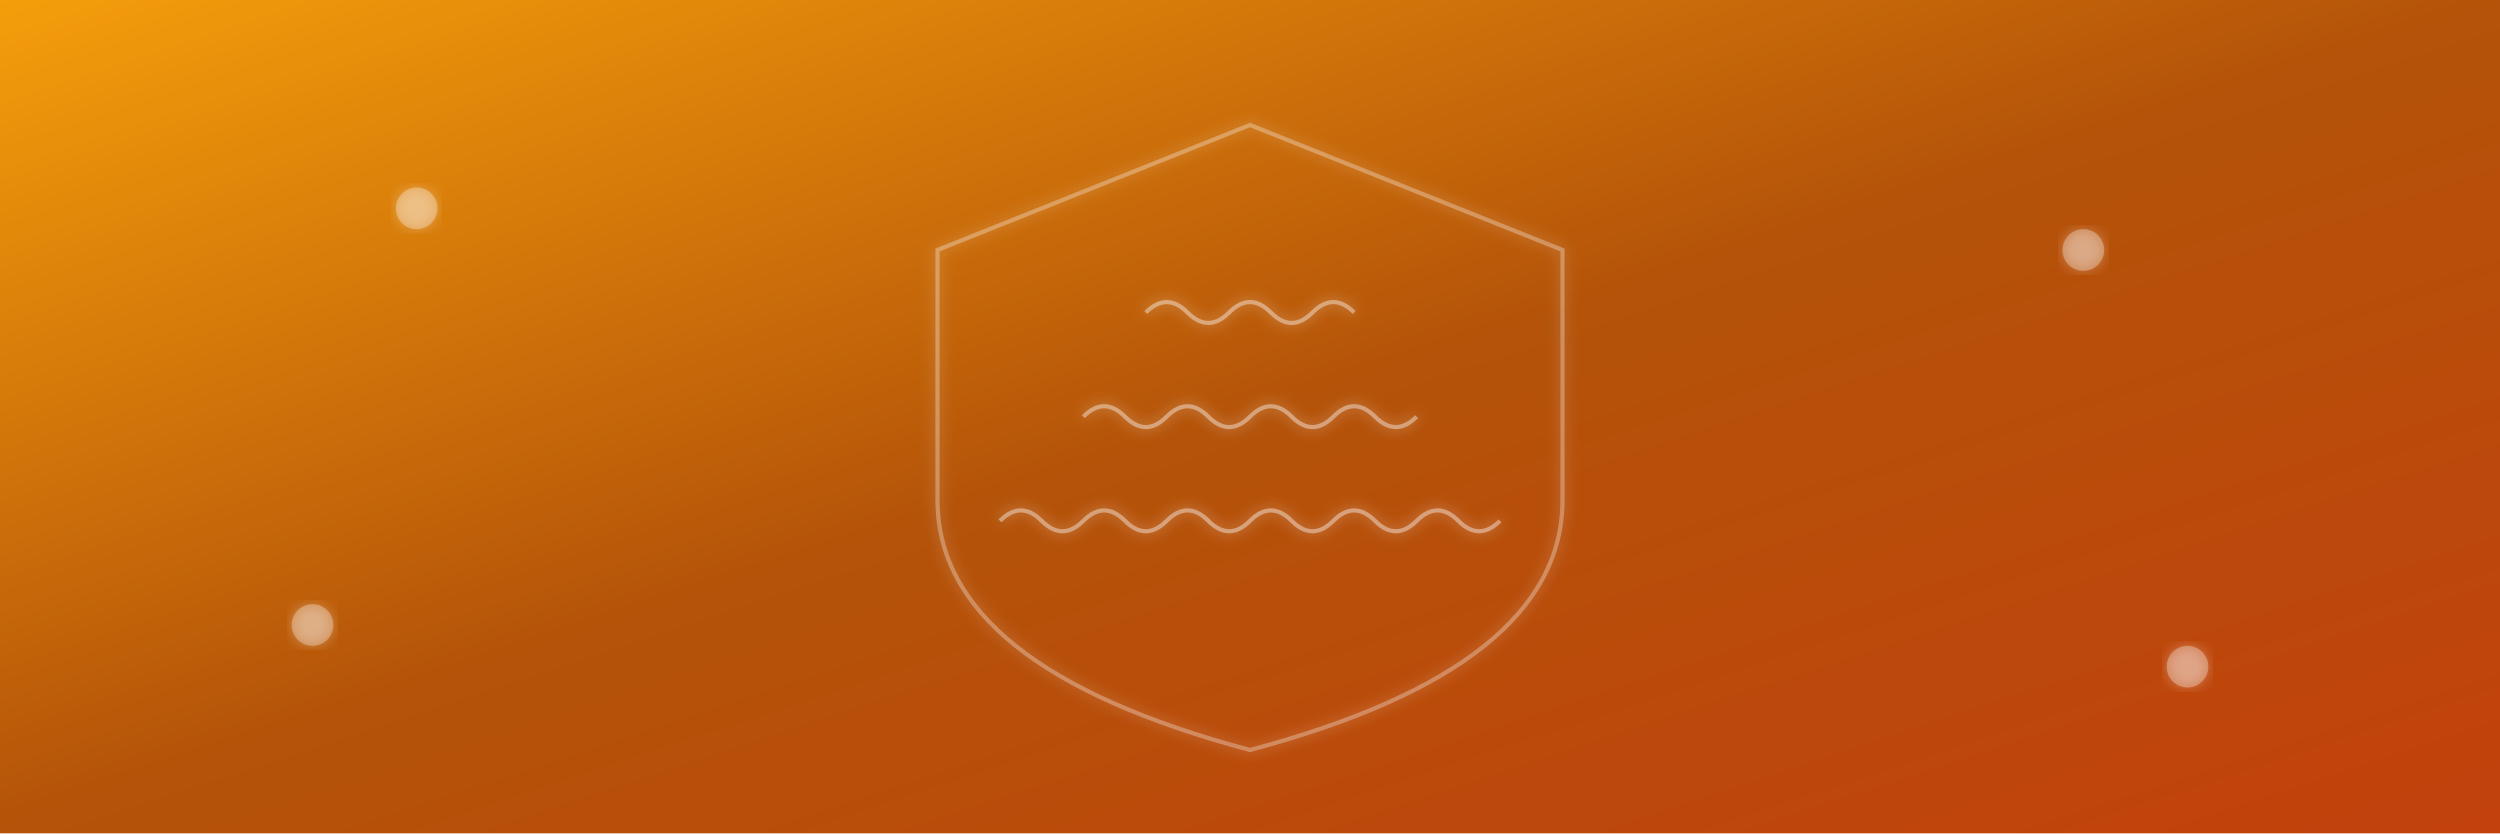
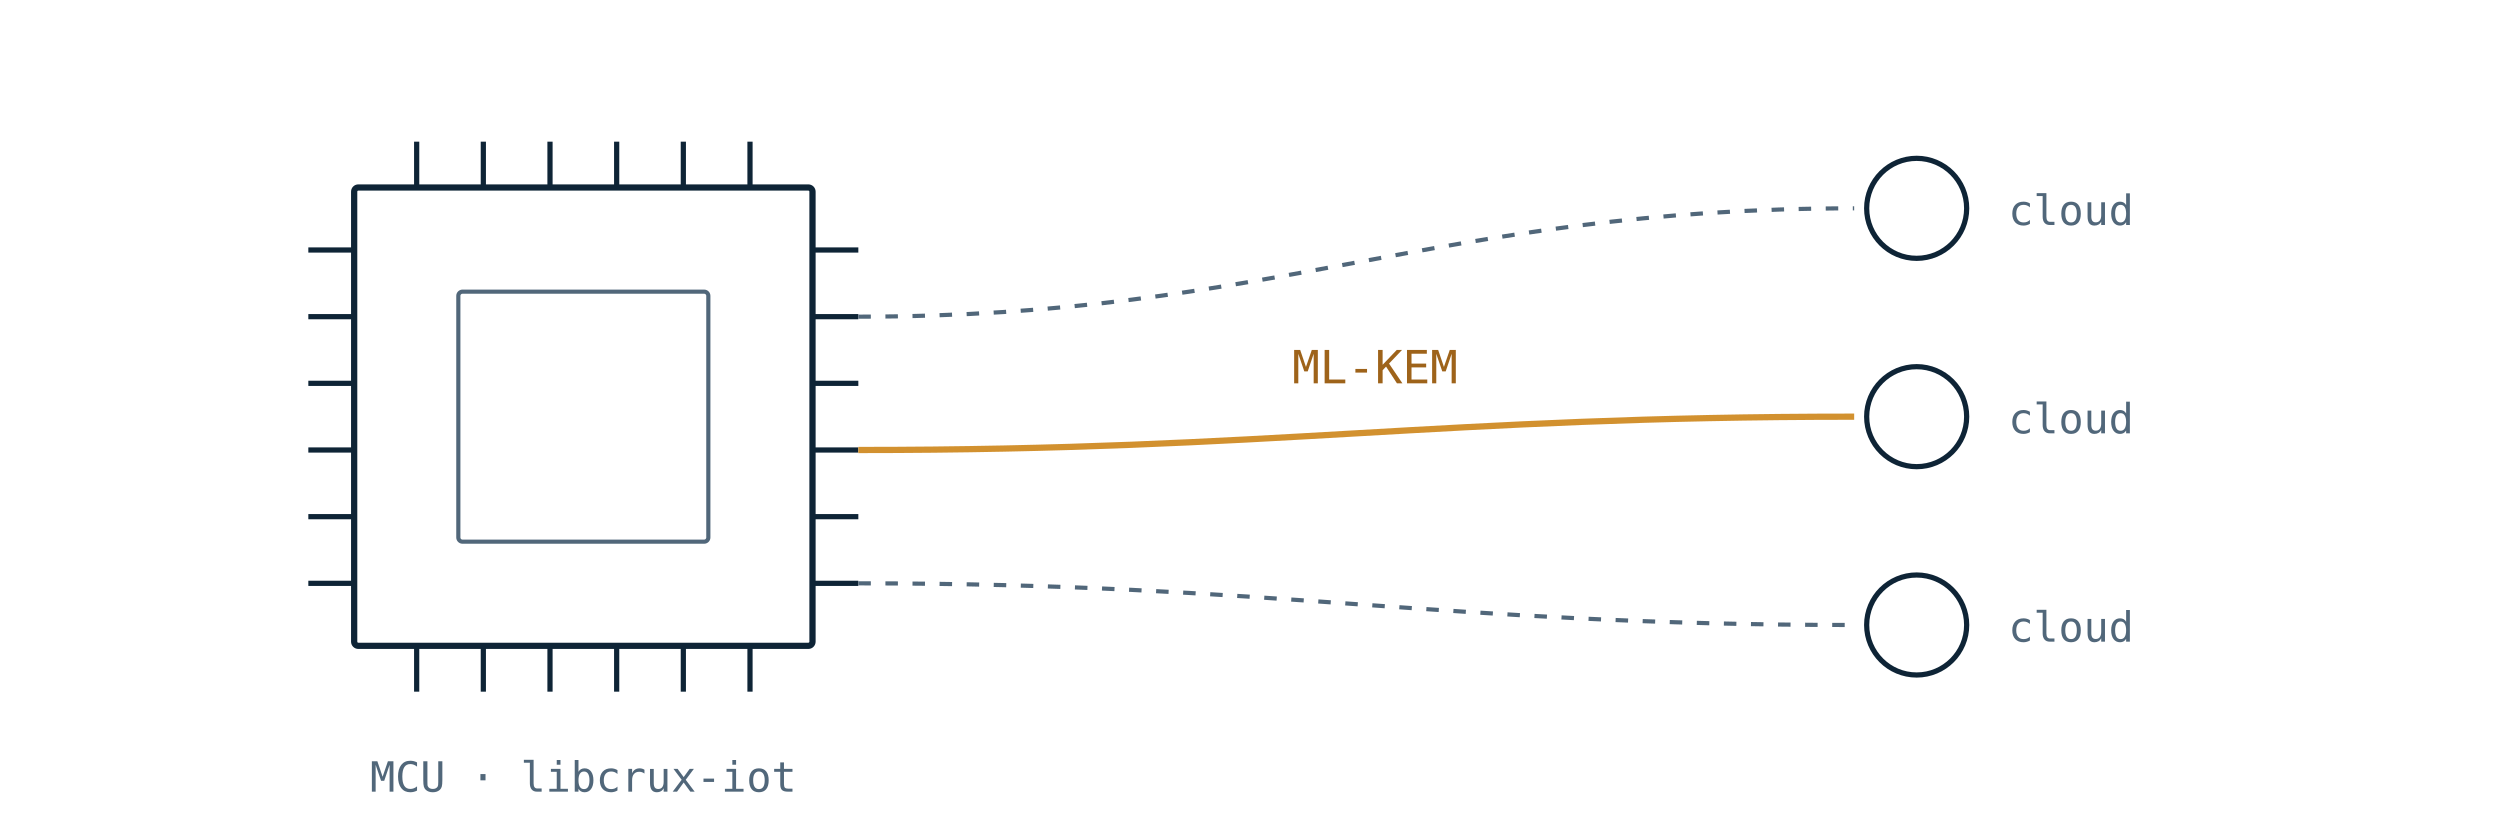
- <svg xmlns="http://www.w3.org/2000/svg" viewBox="0 0 1200 400">
+ <svg xmlns="http://www.w3.org/2000/svg" viewBox="0 0 1200 400" role="img" aria-label="A microcontroller running libcrux-iot connects to cloud services over post-quantum (ML-KEM) channels">
  <defs>
-     <linearGradient id="grad2" x1="0%" y1="0%" x2="100%" y2="100%">
-       <stop offset="0%" style="stop-color:#f59e0b;stop-opacity:1" />
-       <stop offset="50%" style="stop-color:#b45309;stop-opacity:1" />
-       <stop offset="100%" style="stop-color:#c2410c;stop-opacity:1" />
-     </linearGradient>
-     <filter id="glow2">
-       <feGaussianBlur stdDeviation="3" result="coloredBlur" />
-       <feMerge>
-         <feMergeNode in="coloredBlur" />
-         <feMergeNode in="SourceGraphic" />
-       </feMerge>
-     </filter>
+     <marker id="a" markerWidth="12" markerHeight="12" refX="9" refY="6" orient="auto" markerUnits="userSpaceOnUse">
+       <path d="M0,0 L12,6 L0,12 Z" fill="#0E2436" />
+     </marker>
+     <marker id="aa" markerWidth="12" markerHeight="12" refX="9" refY="6" orient="auto" markerUnits="userSpaceOnUse">
+       <path d="M0,0 L12,6 L0,12 Z" fill="#D2912F" />
+     </marker>
  </defs>
-   <rect width="1200" height="400" fill="url(#grad2)" />
-   <g filter="url(#glow2)">
-     <path d="M 600 60 L 750 120 L 750 240 Q 750 320 600 360 Q 450 320 450 240 L 450 120 Z" fill="none" stroke="rgba(255,255,255,0.3)" stroke-width="2" />
-     <path d="M 550 150 Q 560 140 570 150 T 590 150 T 610 150 T 630 150 T 650 150" fill="none" stroke="rgba(255,255,255,0.4)" stroke-width="2" />
-     <path d="M 520 200 Q 530 190 540 200 T 560 200 T 580 200 T 600 200 T 620 200 T 640 200 T 660 200 T 680 200" fill="none" stroke="rgba(255,255,255,0.4)" stroke-width="2" />
-     <path d="M 480 250 Q 490 240 500 250 T 520 250 T 540 250 T 560 250 T 580 250 T 600 250 T 620 250 T 640 250 T 660 250 T 680 250 T 700 250 T 720 250" fill="none" stroke="rgba(255,255,255,0.4)" stroke-width="2" />
-   </g>
-   <circle cx="200" cy="100" r="10" fill="rgba(255,255,255,0.3)" filter="url(#glow2)" />
-   <circle cx="1000" cy="120" r="10" fill="rgba(255,255,255,0.3)" filter="url(#glow2)" />
-   <circle cx="150" cy="300" r="10" fill="rgba(255,255,255,0.3)" filter="url(#glow2)" />
-   <circle cx="1050" cy="320" r="10" fill="rgba(255,255,255,0.3)" filter="url(#glow2)" />
+   <rect x="170" y="90" width="220" height="220" rx="2" fill="none" stroke="#0E2436" stroke-width="3" />
+   <line x1="200" y1="68" x2="200" y2="90" stroke="#0E2436" stroke-width="2.5" />
+   <line x1="200" y1="310" x2="200" y2="332" stroke="#0E2436" stroke-width="2.5" />
+   <line x1="148" y1="120" x2="170" y2="120" stroke="#0E2436" stroke-width="2.5" />
+   <line x1="390" y1="120" x2="412" y2="120" stroke="#0E2436" stroke-width="2.5" />
+   <line x1="232" y1="68" x2="232" y2="90" stroke="#0E2436" stroke-width="2.5" />
+   <line x1="232" y1="310" x2="232" y2="332" stroke="#0E2436" stroke-width="2.5" />
+   <line x1="148" y1="152" x2="170" y2="152" stroke="#0E2436" stroke-width="2.5" />
+   <line x1="390" y1="152" x2="412" y2="152" stroke="#0E2436" stroke-width="2.5" />
+   <line x1="264" y1="68" x2="264" y2="90" stroke="#0E2436" stroke-width="2.5" />
+   <line x1="264" y1="310" x2="264" y2="332" stroke="#0E2436" stroke-width="2.5" />
+   <line x1="148" y1="184" x2="170" y2="184" stroke="#0E2436" stroke-width="2.5" />
+   <line x1="390" y1="184" x2="412" y2="184" stroke="#0E2436" stroke-width="2.5" />
+   <line x1="296" y1="68" x2="296" y2="90" stroke="#0E2436" stroke-width="2.5" />
+   <line x1="296" y1="310" x2="296" y2="332" stroke="#0E2436" stroke-width="2.5" />
+   <line x1="148" y1="216" x2="170" y2="216" stroke="#0E2436" stroke-width="2.5" />
+   <line x1="390" y1="216" x2="412" y2="216" stroke="#0E2436" stroke-width="2.5" />
+   <line x1="328" y1="68" x2="328" y2="90" stroke="#0E2436" stroke-width="2.5" />
+   <line x1="328" y1="310" x2="328" y2="332" stroke="#0E2436" stroke-width="2.5" />
+   <line x1="148" y1="248" x2="170" y2="248" stroke="#0E2436" stroke-width="2.5" />
+   <line x1="390" y1="248" x2="412" y2="248" stroke="#0E2436" stroke-width="2.5" />
+   <line x1="360" y1="68" x2="360" y2="90" stroke="#0E2436" stroke-width="2.5" />
+   <line x1="360" y1="310" x2="360" y2="332" stroke="#0E2436" stroke-width="2.5" />
+   <line x1="148" y1="280" x2="170" y2="280" stroke="#0E2436" stroke-width="2.5" />
+   <line x1="390" y1="280" x2="412" y2="280" stroke="#0E2436" stroke-width="2.5" />
+   <rect x="220" y="140" width="120" height="120" rx="2" fill="none" stroke="#51677A" stroke-width="2" />
+   <text x="280.0" y="380" font-family="'JetBrains Mono', ui-monospace, Menlo, monospace" font-size="20" font-weight="400" fill="#51677A" text-anchor="middle">MCU · libcrux-iot</text>
+   <path d="M412,152 C612,152 690,100 890,100" fill="none" stroke="#51677A" stroke-width="2" stroke-dasharray="6 7" />
+   <circle cx="920" cy="100" r="24" fill="none" stroke="#0E2436" stroke-width="2.5" />
+   <text x="964" y="108" font-family="'JetBrains Mono', ui-monospace, Menlo, monospace" font-size="20" font-weight="400" fill="#51677A" text-anchor="start">cloud</text>
+   <path d="M412,216 C612,216 690,200 890,200" fill="none" stroke="#D2912F" stroke-width="3" />
+   <circle cx="920" cy="200" r="24" fill="none" stroke="#0E2436" stroke-width="2.5" />
+   <text x="964" y="208" font-family="'JetBrains Mono', ui-monospace, Menlo, monospace" font-size="20" font-weight="400" fill="#51677A" text-anchor="start">cloud</text>
+   <path d="M412,280 C612,280 690,300 890,300" fill="none" stroke="#51677A" stroke-width="2" stroke-dasharray="6 7" />
+   <circle cx="920" cy="300" r="24" fill="none" stroke="#0E2436" stroke-width="2.5" />
+   <text x="964" y="308" font-family="'JetBrains Mono', ui-monospace, Menlo, monospace" font-size="20" font-weight="400" fill="#51677A" text-anchor="start">cloud</text>
+   <text x="660" y="184" font-family="'JetBrains Mono', ui-monospace, Menlo, monospace" font-size="22" font-weight="400" fill="#9E631A" text-anchor="middle">ML-KEM</text>
</svg>
